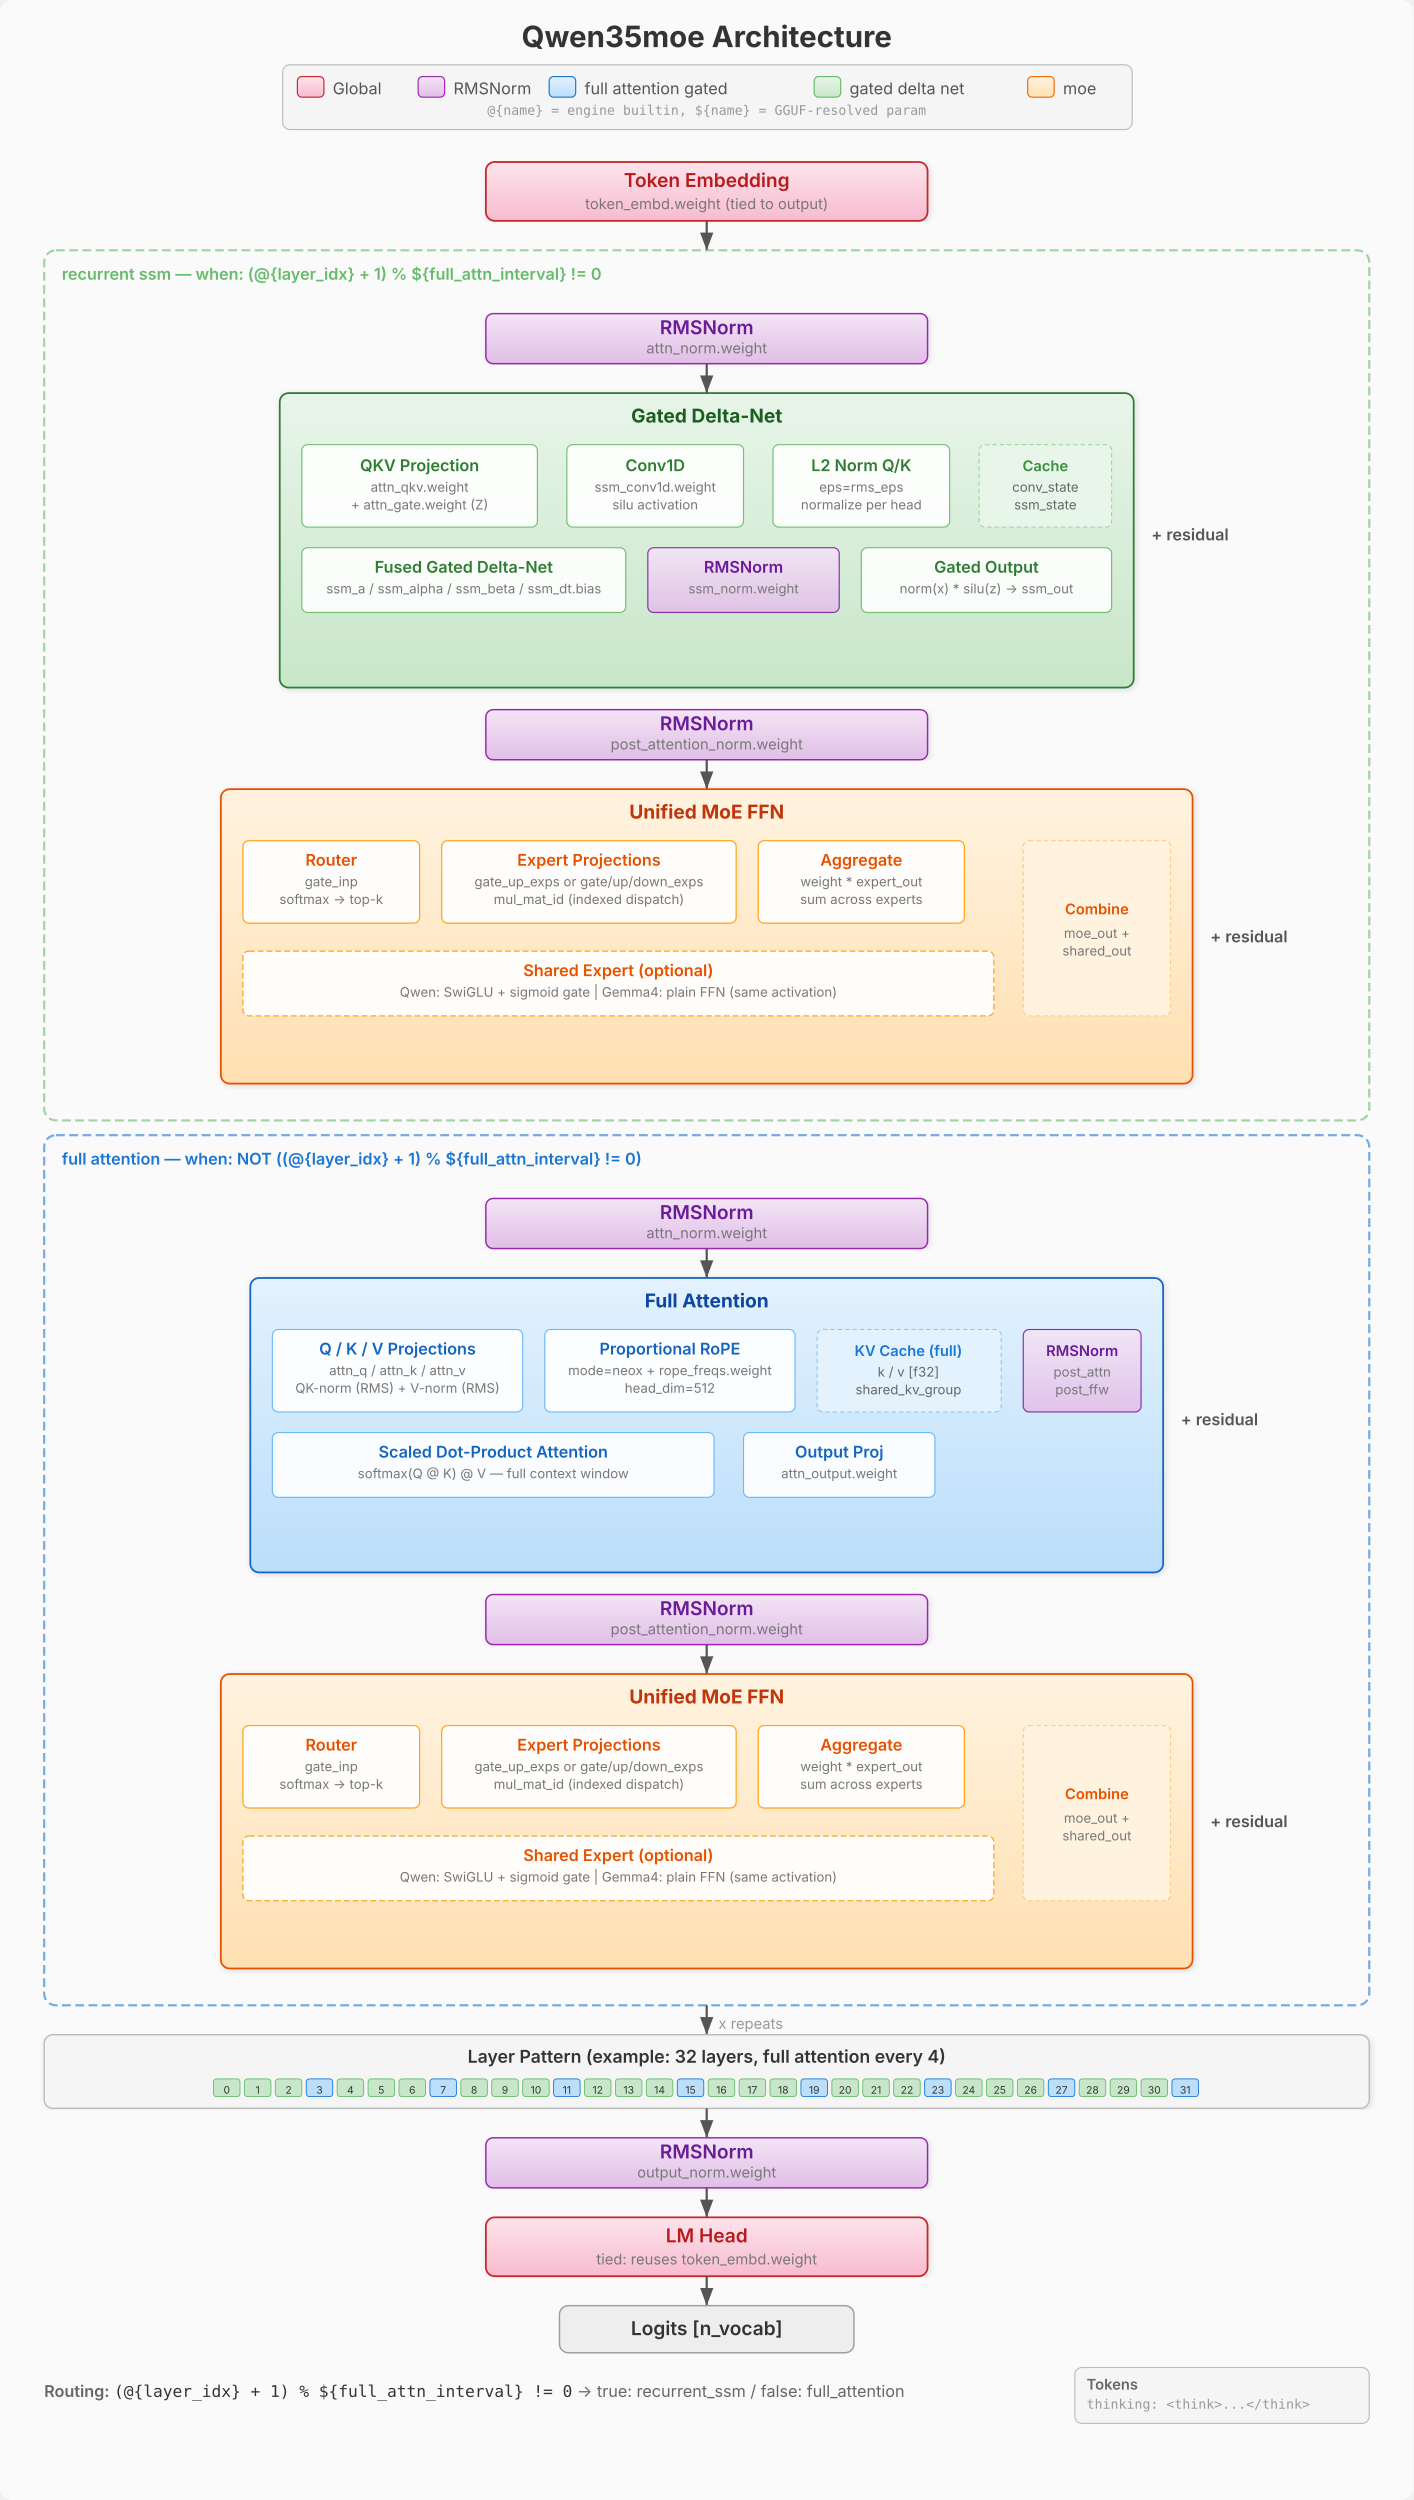
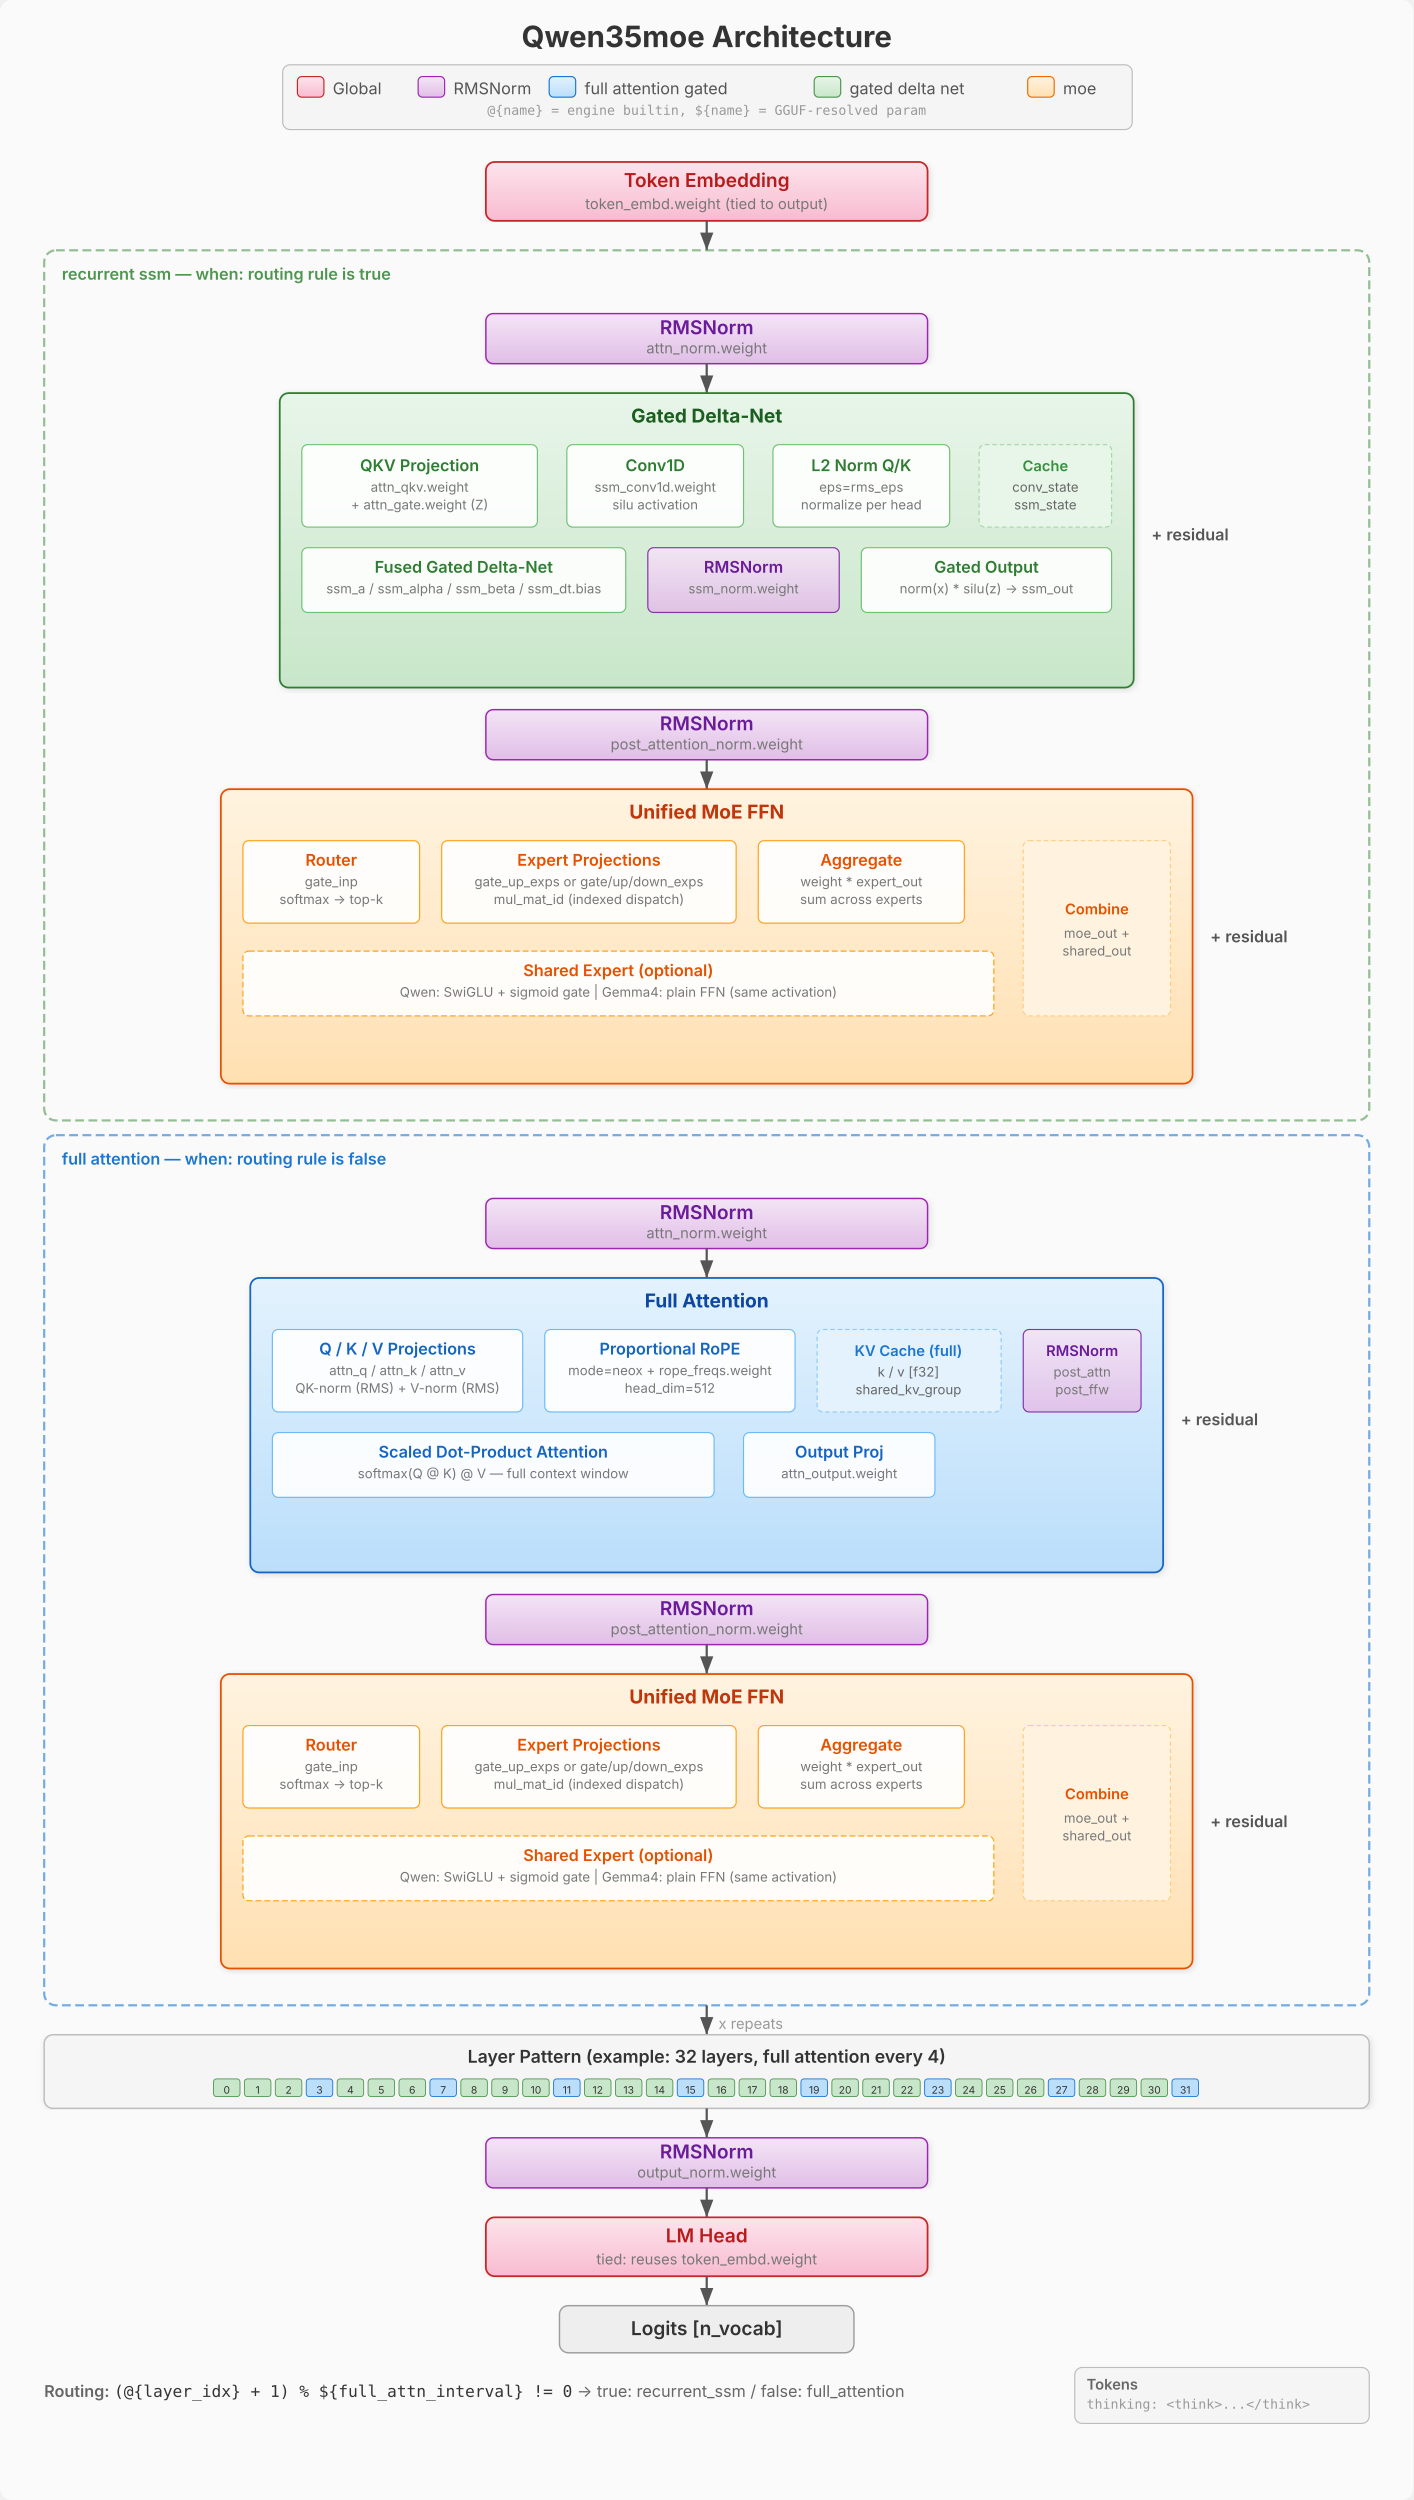
<svg xmlns="http://www.w3.org/2000/svg" viewBox="0 0 960 1698" font-family="system-ui, -apple-system, sans-serif" font-size="13">
  <defs>
    <marker id="arrow" markerWidth="8" markerHeight="6" refX="8" refY="3" orient="auto">
      <path d="M0,0 L8,3 L0,6" fill="#555555" />
    </marker>
    <linearGradient id="ssmGrad" x1="0" y1="0" x2="0" y2="1">
      <stop offset="0%" stop-color="#e8f5e9" />
      <stop offset="100%" stop-color="#c8e6c9" />
    </linearGradient>
    <linearGradient id="attnGrad" x1="0" y1="0" x2="0" y2="1">
      <stop offset="0%" stop-color="#e3f2fd" />
      <stop offset="100%" stop-color="#bbdefb" />
    </linearGradient>
    <linearGradient id="swaGrad" x1="0" y1="0" x2="0" y2="1">
      <stop offset="0%" stop-color="#e8f5e9" />
      <stop offset="100%" stop-color="#c8e6c9" />
    </linearGradient>
    <linearGradient id="ffnGrad" x1="0" y1="0" x2="0" y2="1">
      <stop offset="0%" stop-color="#fff3e0" />
      <stop offset="100%" stop-color="#ffe0b2" />
    </linearGradient>
    <linearGradient id="normGrad" x1="0" y1="0" x2="0" y2="1">
      <stop offset="0%" stop-color="#f3e5f5" />
      <stop offset="100%" stop-color="#e1bee7" />
    </linearGradient>
    <linearGradient id="globalGrad" x1="0" y1="0" x2="0" y2="1">
      <stop offset="0%" stop-color="#fce4ec" />
      <stop offset="100%" stop-color="#f8bbd0" />
    </linearGradient>
    <filter id="shadow" x="-2%" y="-2%" width="104%" height="104%">
      <feDropShadow dx="1" dy="1" stdDeviation="2" flood-opacity="0.12" />
    </filter>
    <g id="block_full_attention">
      <g>
        <rect width="620" height="200" rx="6" fill="url(#attnGrad)" stroke="#1565c0" stroke-width="1.2" filter="url(#shadow)" />
        <text x="310" y="20" text-anchor="middle" font-weight="700" font-size="13" fill="#0d47a1">Full Attention</text>
        <g transform="translate(15, 35)">
          <rect width="170" height="56" rx="4" fill="#fff" stroke="#64b5f6" stroke-width="0.8" opacity="0.9" />
          <text x="85" y="17" text-anchor="middle" font-size="11" font-weight="600" fill="#1565c0">Q / K / V Projections</text>
          <text x="85" y="31" text-anchor="middle" font-size="9" fill="#777">attn_q / attn_k / attn_v</text>
          <text x="85" y="43" text-anchor="middle" font-size="9" fill="#777">QK-norm (RMS) + V-norm (RMS)</text>
        </g>
        <g transform="translate(200, 35)">
          <rect width="170" height="56" rx="4" fill="#fff" stroke="#64b5f6" stroke-width="0.8" opacity="0.9" />
          <text x="85" y="17" text-anchor="middle" font-size="11" font-weight="600" fill="#1565c0">Proportional RoPE</text>
          <text x="85" y="31" text-anchor="middle" font-size="9" fill="#777">mode=neox + rope_freqs.weight</text>
          <text x="85" y="43" text-anchor="middle" font-size="9" fill="#777">head_dim=512</text>
        </g>
        <g transform="translate(15, 105)">
          <rect width="300" height="44" rx="4" fill="#fff" stroke="#64b5f6" stroke-width="0.8" opacity="0.9" />
          <text x="150" y="17" text-anchor="middle" font-size="11" font-weight="600" fill="#1565c0">Scaled Dot-Product Attention</text>
          <text x="150" y="31" text-anchor="middle" font-size="9" fill="#777">softmax(Q @ K) @ V — full context window</text>
        </g>
        <g transform="translate(335, 105)">
          <rect width="130" height="44" rx="4" fill="#fff" stroke="#64b5f6" stroke-width="0.8" opacity="0.9" />
          <text x="65" y="17" text-anchor="middle" font-size="11" font-weight="600" fill="#1565c0">Output Proj</text>
          <text x="65" y="31" text-anchor="middle" font-size="9" fill="#777">attn_output.weight</text>
        </g>
        <g transform="translate(385, 35)">
          <rect width="125" height="56" rx="4" fill="#e3f2fd" stroke="#90caf9" stroke-width="0.8" stroke-dasharray="3,2" />
          <text x="62" y="18" text-anchor="middle" font-size="10" font-weight="600" fill="#1976d2">KV Cache (full)</text>
          <text x="62" y="32" text-anchor="middle" font-size="9" fill="#666">k / v [f32]</text>
          <text x="62" y="44" text-anchor="middle" font-size="9" fill="#666">shared_kv_group</text>
        </g>
        <g transform="translate(525, 35)">
          <rect width="80" height="56" rx="4" fill="url(#normGrad)" stroke="#7b1fa2" stroke-width="0.8" opacity="0.9" />
          <text x="40" y="18" text-anchor="middle" font-size="10" font-weight="600" fill="#6a1b9a">RMSNorm</text>
          <text x="40" y="32" text-anchor="middle" font-size="9" fill="#777">post_attn</text>
          <text x="40" y="44" text-anchor="middle" font-size="9" fill="#777">post_ffw</text>
        </g>
      </g>
    </g>
    <g id="block_recurrent_ssm">
      <g>
        <rect width="580" height="200" rx="6" fill="url(#ssmGrad)" stroke="#2e7d32" stroke-width="1.2" filter="url(#shadow)" />
        <text x="290" y="20" text-anchor="middle" font-weight="700" font-size="13" fill="#1b5e20">Gated Delta-Net</text>
        <g transform="translate(15, 35)">
          <rect width="160" height="56" rx="4" fill="#fff" stroke="#66bb6a" stroke-width="0.8" opacity="0.9" />
          <text x="80" y="18" text-anchor="middle" font-size="11" font-weight="600" fill="#2e7d32">QKV Projection</text>
          <text x="80" y="32" text-anchor="middle" font-size="9" fill="#777">attn_qkv.weight</text>
          <text x="80" y="44" text-anchor="middle" font-size="9" fill="#777">+ attn_gate.weight (Z)</text>
        </g>
        <g transform="translate(195, 35)">
          <rect width="120" height="56" rx="4" fill="#fff" stroke="#66bb6a" stroke-width="0.8" opacity="0.9" />
          <text x="60" y="18" text-anchor="middle" font-size="11" font-weight="600" fill="#2e7d32">Conv1D</text>
          <text x="60" y="32" text-anchor="middle" font-size="9" fill="#777">ssm_conv1d.weight</text>
          <text x="60" y="44" text-anchor="middle" font-size="9" fill="#777">silu activation</text>
        </g>
        <g transform="translate(335, 35)">
          <rect width="120" height="56" rx="4" fill="#fff" stroke="#66bb6a" stroke-width="0.8" opacity="0.9" />
          <text x="60" y="18" text-anchor="middle" font-size="11" font-weight="600" fill="#2e7d32">L2 Norm Q/K</text>
          <text x="60" y="32" text-anchor="middle" font-size="9" fill="#777">eps=rms_eps</text>
          <text x="60" y="44" text-anchor="middle" font-size="9" fill="#777">normalize per head</text>
        </g>
        <g transform="translate(15, 105)">
          <rect width="220" height="44" rx="4" fill="#fff" stroke="#66bb6a" stroke-width="0.8" opacity="0.9" />
          <text x="110" y="17" text-anchor="middle" font-size="11" font-weight="600" fill="#2e7d32">Fused Gated Delta-Net</text>
          <text x="110" y="31" text-anchor="middle" font-size="9" fill="#777">ssm_a / ssm_alpha / ssm_beta / ssm_dt.bias</text>
        </g>
        <g transform="translate(250, 105)">
          <rect width="130" height="44" rx="4" fill="url(#normGrad)" stroke="#7b1fa2" stroke-width="0.8" opacity="0.9" />
          <text x="65" y="17" text-anchor="middle" font-size="11" font-weight="600" fill="#6a1b9a">RMSNorm</text>
          <text x="65" y="31" text-anchor="middle" font-size="9" fill="#777">ssm_norm.weight</text>
        </g>
        <g transform="translate(395, 105)">
          <rect width="170" height="44" rx="4" fill="#fff" stroke="#66bb6a" stroke-width="0.8" opacity="0.9" />
          <text x="85" y="17" text-anchor="middle" font-size="11" font-weight="600" fill="#2e7d32">Gated Output</text>
          <text x="85" y="31" text-anchor="middle" font-size="9" fill="#777">norm(x) * silu(z) -&gt; ssm_out</text>
        </g>
        <g transform="translate(475, 35)">
          <rect width="90" height="56" rx="4" fill="#e8f5e9" stroke="#a5d6a7" stroke-width="0.8" stroke-dasharray="3,2" />
          <text x="45" y="18" text-anchor="middle" font-size="10" font-weight="600" fill="#388e3c">Cache</text>
          <text x="45" y="32" text-anchor="middle" font-size="9" fill="#666">conv_state</text>
          <text x="45" y="44" text-anchor="middle" font-size="9" fill="#666">ssm_state</text>
        </g>
      </g>
    </g>
    <g id="block_moe">
      <g>
        <rect width="660" height="200" rx="6" fill="url(#ffnGrad)" stroke="#e65100" stroke-width="1.2" filter="url(#shadow)" />
        <text x="330" y="20" text-anchor="middle" font-weight="700" font-size="13" fill="#bf360c">Unified MoE FFN</text>
        <g transform="translate(15, 35)">
          <rect width="120" height="56" rx="4" fill="#fff" stroke="#ff9800" stroke-width="0.8" opacity="0.9" />
          <text x="60" y="17" text-anchor="middle" font-size="11" font-weight="600" fill="#e65100">Router</text>
          <text x="60" y="31" text-anchor="middle" font-size="9" fill="#777">gate_inp</text>
          <text x="60" y="43" text-anchor="middle" font-size="9" fill="#777">softmax -&gt; top-k</text>
        </g>
        <g transform="translate(150, 35)">
          <rect width="200" height="56" rx="4" fill="#fff" stroke="#ff9800" stroke-width="0.8" opacity="0.9" />
          <text x="100" y="17" text-anchor="middle" font-size="11" font-weight="600" fill="#e65100">Expert Projections</text>
          <text x="100" y="31" text-anchor="middle" font-size="9" fill="#777">gate_up_exps or gate/up/down_exps</text>
          <text x="100" y="43" text-anchor="middle" font-size="9" fill="#777">mul_mat_id (indexed dispatch)</text>
        </g>
        <g transform="translate(365, 35)">
          <rect width="140" height="56" rx="4" fill="#fff" stroke="#ff9800" stroke-width="0.8" opacity="0.9" />
          <text x="70" y="17" text-anchor="middle" font-size="11" font-weight="600" fill="#e65100">Aggregate</text>
          <text x="70" y="31" text-anchor="middle" font-size="9" fill="#777">weight * expert_out</text>
          <text x="70" y="43" text-anchor="middle" font-size="9" fill="#777">sum across experts</text>
        </g>
        <g transform="translate(15, 110)">
          <rect width="510" height="44" rx="4" fill="#fff" stroke="#ff9800" stroke-width="0.8" opacity="0.9" stroke-dasharray="4,2" />
          <text x="255" y="17" text-anchor="middle" font-size="11" font-weight="600" fill="#e65100">Shared Expert (optional)</text>
          <text x="255" y="31" text-anchor="middle" font-size="9" fill="#777">Qwen: SwiGLU + sigmoid gate | Gemma4: plain FFN (same activation)</text>
        </g>
        <g transform="translate(545, 35)">
          <rect width="100" height="119" rx="4" fill="#fff3e0" stroke="#ffcc80" stroke-width="0.8" stroke-dasharray="3,2" />
          <text x="50" y="50" text-anchor="middle" font-size="10" font-weight="600" fill="#e65100">Combine</text>
          <text x="50" y="66" text-anchor="middle" font-size="9" fill="#777">moe_out +</text>
          <text x="50" y="78" text-anchor="middle" font-size="9" fill="#777">shared_out</text>
        </g>
      </g>
    </g>
  </defs>
  <rect width="960" height="1698" fill="#fafafa" rx="8" />
  <text x="480" y="32" text-anchor="middle" font-size="20" font-weight="bold" fill="#333333">Qwen35moe Architecture</text>
  <rect x="192" y="44" width="577" height="44" rx="5" fill="#f5f5f5" stroke="#bdbdbd" stroke-width="0.8" />
  <g transform="translate(202, 52)">
    <rect x="0" width="18" height="14" rx="3" fill="url(#globalGrad)" stroke="#C62828" stroke-width="0.8" />
    <text x="24" y="12" font-size="11" fill="#555555">Global</text>
    <rect x="82" width="18" height="14" rx="3" fill="url(#normGrad)" stroke="#9C27B0" stroke-width="0.8" />
    <text x="106" y="12" font-size="11" fill="#555555">RMSNorm</text>
    <rect x="171" width="18" height="14" rx="3" fill="url(#attnGrad)" stroke="#1976D2" stroke-width="0.8" />
    <text x="195" y="12" font-size="11" fill="#555555">full attention gated</text>
-     <rect x="351" width="18" height="14" rx="3" fill="url(#ssmGrad)" stroke="#66BB6A" stroke-width="0.8" />
+     <rect x="351" width="18" height="14" rx="3" fill="url(#ssmGrad)" stroke="#4E9650" stroke-width="0.8" />
    <text x="375" y="12" font-size="11" fill="#555555">gated delta net</text>
    <rect x="496" width="18" height="14" rx="3" fill="url(#ffnGrad)" stroke="#EF6C00" stroke-width="0.8" />
    <text x="520" y="12" font-size="11" fill="#555555">moe</text>
  </g>
  <text x="480" y="78" text-anchor="middle" font-size="9" fill="#999999" font-family="monospace">@{name} = engine builtin, ${name} = GGUF-resolved param</text>
  <g transform="translate(330, 110)">
    <rect width="300" height="40" rx="6" fill="url(#globalGrad)" stroke="#C62828" stroke-width="1.2" filter="url(#shadow)" />
    <text x="150" y="17" text-anchor="middle" font-weight="600" fill="#b71c1c">Token Embedding</text>
    <text x="150" y="32" text-anchor="middle" font-size="10" fill="#777777">token_embd.weight (tied to output)</text>
  </g>
  <line x1="480" y1="150" x2="480" y2="170" stroke="#555555" stroke-width="1.5" marker-end="url(#arrow)" />
-   <rect x="30" y="170" width="900" height="591" rx="8" fill="none" stroke="#66BB6A" stroke-width="1.5" stroke-dasharray="6,3" opacity="0.6" />
-   <text x="42" y="190" font-size="11" font-weight="600" fill="#66BB6A">recurrent ssm — when: (@{layer_idx} + 1) % ${full_attn_interval} != 0</text>
+   <rect x="30" y="170" width="900" height="591" rx="8" fill="none" stroke="#4E9650" stroke-width="1.5" stroke-dasharray="6,3" opacity="0.6" />
+   <text x="42" y="190" font-size="11" font-weight="600" fill="#4E9650">recurrent ssm — when: routing rule is true</text>
  <g transform="translate(330, 213)">
    <rect width="300" height="34" rx="5" fill="url(#normGrad)" stroke="#9C27B0" stroke-width="1" filter="url(#shadow)" />
    <text x="150" y="14" text-anchor="middle" font-weight="600" fill="#6a1b9a">RMSNorm</text>
    <text x="150" y="27" text-anchor="middle" font-size="10" fill="#777777">attn_norm.weight</text>
  </g>
  <line x1="480" y1="247" x2="480" y2="267" stroke="#555555" stroke-width="1.5" marker-end="url(#arrow)" />
  <use href="#block_recurrent_ssm" transform="translate(190, 267)" />
  <text x="782" y="367" font-size="11" fill="#555555" font-weight="600">+ residual</text>
  <g transform="translate(330, 482)">
    <rect width="300" height="34" rx="5" fill="url(#normGrad)" stroke="#9C27B0" stroke-width="1" filter="url(#shadow)" />
    <text x="150" y="14" text-anchor="middle" font-weight="600" fill="#6a1b9a">RMSNorm</text>
    <text x="150" y="27" text-anchor="middle" font-size="10" fill="#777777">post_attention_norm.weight</text>
  </g>
  <line x1="480" y1="516" x2="480" y2="536" stroke="#555555" stroke-width="1.5" marker-end="url(#arrow)" />
  <use href="#block_moe" transform="translate(150, 536)" />
  <text x="822" y="640" font-size="11" fill="#555555" font-weight="600">+ residual</text>
  <rect x="30" y="771" width="900" height="591" rx="8" fill="none" stroke="#1976D2" stroke-width="1.5" stroke-dasharray="6,3" opacity="0.6" />
-   <text x="42" y="791" font-size="11" font-weight="600" fill="#1976D2">full attention — when: NOT ((@{layer_idx} + 1) % ${full_attn_interval} != 0)</text>
+   <text x="42" y="791" font-size="11" font-weight="600" fill="#1976D2">full attention — when: routing rule is false</text>
  <g transform="translate(330, 814)">
    <rect width="300" height="34" rx="5" fill="url(#normGrad)" stroke="#9C27B0" stroke-width="1" filter="url(#shadow)" />
    <text x="150" y="14" text-anchor="middle" font-weight="600" fill="#6a1b9a">RMSNorm</text>
    <text x="150" y="27" text-anchor="middle" font-size="10" fill="#777777">attn_norm.weight</text>
  </g>
  <line x1="480" y1="848" x2="480" y2="868" stroke="#555555" stroke-width="1.5" marker-end="url(#arrow)" />
  <use href="#block_full_attention" transform="translate(170, 868)" />
  <text x="802" y="968" font-size="11" fill="#555555" font-weight="600">+ residual</text>
  <g transform="translate(330, 1083)">
    <rect width="300" height="34" rx="5" fill="url(#normGrad)" stroke="#9C27B0" stroke-width="1" filter="url(#shadow)" />
    <text x="150" y="14" text-anchor="middle" font-weight="600" fill="#6a1b9a">RMSNorm</text>
    <text x="150" y="27" text-anchor="middle" font-size="10" fill="#777777">post_attention_norm.weight</text>
  </g>
  <line x1="480" y1="1117" x2="480" y2="1137" stroke="#555555" stroke-width="1.5" marker-end="url(#arrow)" />
  <use href="#block_moe" transform="translate(150, 1137)" />
  <text x="822" y="1241" font-size="11" fill="#555555" font-weight="600">+ residual</text>
  <line x1="480" y1="1362" x2="480" y2="1382" stroke="#555555" stroke-width="1.5" marker-end="url(#arrow)" />
  <text x="488" y="1378" font-size="10" fill="#999999">x repeats</text>
  <g transform="translate(30, 1382)">
    <rect width="900" height="50" rx="6" fill="#f5f5f5" stroke="#bdbdbd" stroke-width="1" filter="url(#shadow)" />
    <text x="450" y="19" text-anchor="middle" font-size="12" font-weight="600" fill="#333333">Layer Pattern (example: 32 layers, full attention every 4)</text>
    <g transform="translate(115, 30)">
-       <rect x="0" width="18" height="12" rx="2" fill="#c8e6c9" stroke="#66BB6A" stroke-width="0.6" />
+       <rect x="0" width="18" height="12" rx="2" fill="#c8e6c9" stroke="#4E9650" stroke-width="0.6" />
      <text x="9" y="10" text-anchor="middle" font-size="7" fill="#333333">0</text>
-       <rect x="21" width="18" height="12" rx="2" fill="#c8e6c9" stroke="#66BB6A" stroke-width="0.6" />
+       <rect x="21" width="18" height="12" rx="2" fill="#c8e6c9" stroke="#4E9650" stroke-width="0.6" />
      <text x="30" y="10" text-anchor="middle" font-size="7" fill="#333333">1</text>
-       <rect x="42" width="18" height="12" rx="2" fill="#c8e6c9" stroke="#66BB6A" stroke-width="0.6" />
+       <rect x="42" width="18" height="12" rx="2" fill="#c8e6c9" stroke="#4E9650" stroke-width="0.6" />
      <text x="51" y="10" text-anchor="middle" font-size="7" fill="#333333">2</text>
      <rect x="63" width="18" height="12" rx="2" fill="#bbdefb" stroke="#1976D2" stroke-width="0.6" />
      <text x="72" y="10" text-anchor="middle" font-size="7" fill="#333333">3</text>
-       <rect x="84" width="18" height="12" rx="2" fill="#c8e6c9" stroke="#66BB6A" stroke-width="0.6" />
+       <rect x="84" width="18" height="12" rx="2" fill="#c8e6c9" stroke="#4E9650" stroke-width="0.6" />
      <text x="93" y="10" text-anchor="middle" font-size="7" fill="#333333">4</text>
-       <rect x="105" width="18" height="12" rx="2" fill="#c8e6c9" stroke="#66BB6A" stroke-width="0.6" />
+       <rect x="105" width="18" height="12" rx="2" fill="#c8e6c9" stroke="#4E9650" stroke-width="0.6" />
      <text x="114" y="10" text-anchor="middle" font-size="7" fill="#333333">5</text>
-       <rect x="126" width="18" height="12" rx="2" fill="#c8e6c9" stroke="#66BB6A" stroke-width="0.6" />
+       <rect x="126" width="18" height="12" rx="2" fill="#c8e6c9" stroke="#4E9650" stroke-width="0.6" />
      <text x="135" y="10" text-anchor="middle" font-size="7" fill="#333333">6</text>
      <rect x="147" width="18" height="12" rx="2" fill="#bbdefb" stroke="#1976D2" stroke-width="0.6" />
      <text x="156" y="10" text-anchor="middle" font-size="7" fill="#333333">7</text>
-       <rect x="168" width="18" height="12" rx="2" fill="#c8e6c9" stroke="#66BB6A" stroke-width="0.6" />
+       <rect x="168" width="18" height="12" rx="2" fill="#c8e6c9" stroke="#4E9650" stroke-width="0.6" />
      <text x="177" y="10" text-anchor="middle" font-size="7" fill="#333333">8</text>
-       <rect x="189" width="18" height="12" rx="2" fill="#c8e6c9" stroke="#66BB6A" stroke-width="0.6" />
+       <rect x="189" width="18" height="12" rx="2" fill="#c8e6c9" stroke="#4E9650" stroke-width="0.6" />
      <text x="198" y="10" text-anchor="middle" font-size="7" fill="#333333">9</text>
-       <rect x="210" width="18" height="12" rx="2" fill="#c8e6c9" stroke="#66BB6A" stroke-width="0.6" />
+       <rect x="210" width="18" height="12" rx="2" fill="#c8e6c9" stroke="#4E9650" stroke-width="0.6" />
      <text x="219" y="10" text-anchor="middle" font-size="7" fill="#333333">10</text>
      <rect x="231" width="18" height="12" rx="2" fill="#bbdefb" stroke="#1976D2" stroke-width="0.6" />
      <text x="240" y="10" text-anchor="middle" font-size="7" fill="#333333">11</text>
-       <rect x="252" width="18" height="12" rx="2" fill="#c8e6c9" stroke="#66BB6A" stroke-width="0.6" />
+       <rect x="252" width="18" height="12" rx="2" fill="#c8e6c9" stroke="#4E9650" stroke-width="0.6" />
      <text x="261" y="10" text-anchor="middle" font-size="7" fill="#333333">12</text>
-       <rect x="273" width="18" height="12" rx="2" fill="#c8e6c9" stroke="#66BB6A" stroke-width="0.6" />
+       <rect x="273" width="18" height="12" rx="2" fill="#c8e6c9" stroke="#4E9650" stroke-width="0.6" />
      <text x="282" y="10" text-anchor="middle" font-size="7" fill="#333333">13</text>
-       <rect x="294" width="18" height="12" rx="2" fill="#c8e6c9" stroke="#66BB6A" stroke-width="0.6" />
+       <rect x="294" width="18" height="12" rx="2" fill="#c8e6c9" stroke="#4E9650" stroke-width="0.6" />
      <text x="303" y="10" text-anchor="middle" font-size="7" fill="#333333">14</text>
      <rect x="315" width="18" height="12" rx="2" fill="#bbdefb" stroke="#1976D2" stroke-width="0.6" />
      <text x="324" y="10" text-anchor="middle" font-size="7" fill="#333333">15</text>
-       <rect x="336" width="18" height="12" rx="2" fill="#c8e6c9" stroke="#66BB6A" stroke-width="0.6" />
+       <rect x="336" width="18" height="12" rx="2" fill="#c8e6c9" stroke="#4E9650" stroke-width="0.6" />
      <text x="345" y="10" text-anchor="middle" font-size="7" fill="#333333">16</text>
-       <rect x="357" width="18" height="12" rx="2" fill="#c8e6c9" stroke="#66BB6A" stroke-width="0.6" />
+       <rect x="357" width="18" height="12" rx="2" fill="#c8e6c9" stroke="#4E9650" stroke-width="0.6" />
      <text x="366" y="10" text-anchor="middle" font-size="7" fill="#333333">17</text>
-       <rect x="378" width="18" height="12" rx="2" fill="#c8e6c9" stroke="#66BB6A" stroke-width="0.6" />
+       <rect x="378" width="18" height="12" rx="2" fill="#c8e6c9" stroke="#4E9650" stroke-width="0.6" />
      <text x="387" y="10" text-anchor="middle" font-size="7" fill="#333333">18</text>
      <rect x="399" width="18" height="12" rx="2" fill="#bbdefb" stroke="#1976D2" stroke-width="0.6" />
      <text x="408" y="10" text-anchor="middle" font-size="7" fill="#333333">19</text>
-       <rect x="420" width="18" height="12" rx="2" fill="#c8e6c9" stroke="#66BB6A" stroke-width="0.6" />
+       <rect x="420" width="18" height="12" rx="2" fill="#c8e6c9" stroke="#4E9650" stroke-width="0.6" />
      <text x="429" y="10" text-anchor="middle" font-size="7" fill="#333333">20</text>
-       <rect x="441" width="18" height="12" rx="2" fill="#c8e6c9" stroke="#66BB6A" stroke-width="0.6" />
+       <rect x="441" width="18" height="12" rx="2" fill="#c8e6c9" stroke="#4E9650" stroke-width="0.6" />
      <text x="450" y="10" text-anchor="middle" font-size="7" fill="#333333">21</text>
-       <rect x="462" width="18" height="12" rx="2" fill="#c8e6c9" stroke="#66BB6A" stroke-width="0.6" />
+       <rect x="462" width="18" height="12" rx="2" fill="#c8e6c9" stroke="#4E9650" stroke-width="0.6" />
      <text x="471" y="10" text-anchor="middle" font-size="7" fill="#333333">22</text>
      <rect x="483" width="18" height="12" rx="2" fill="#bbdefb" stroke="#1976D2" stroke-width="0.6" />
      <text x="492" y="10" text-anchor="middle" font-size="7" fill="#333333">23</text>
-       <rect x="504" width="18" height="12" rx="2" fill="#c8e6c9" stroke="#66BB6A" stroke-width="0.6" />
+       <rect x="504" width="18" height="12" rx="2" fill="#c8e6c9" stroke="#4E9650" stroke-width="0.6" />
      <text x="513" y="10" text-anchor="middle" font-size="7" fill="#333333">24</text>
-       <rect x="525" width="18" height="12" rx="2" fill="#c8e6c9" stroke="#66BB6A" stroke-width="0.6" />
+       <rect x="525" width="18" height="12" rx="2" fill="#c8e6c9" stroke="#4E9650" stroke-width="0.6" />
      <text x="534" y="10" text-anchor="middle" font-size="7" fill="#333333">25</text>
-       <rect x="546" width="18" height="12" rx="2" fill="#c8e6c9" stroke="#66BB6A" stroke-width="0.6" />
+       <rect x="546" width="18" height="12" rx="2" fill="#c8e6c9" stroke="#4E9650" stroke-width="0.6" />
      <text x="555" y="10" text-anchor="middle" font-size="7" fill="#333333">26</text>
      <rect x="567" width="18" height="12" rx="2" fill="#bbdefb" stroke="#1976D2" stroke-width="0.6" />
      <text x="576" y="10" text-anchor="middle" font-size="7" fill="#333333">27</text>
-       <rect x="588" width="18" height="12" rx="2" fill="#c8e6c9" stroke="#66BB6A" stroke-width="0.6" />
+       <rect x="588" width="18" height="12" rx="2" fill="#c8e6c9" stroke="#4E9650" stroke-width="0.6" />
      <text x="597" y="10" text-anchor="middle" font-size="7" fill="#333333">28</text>
-       <rect x="609" width="18" height="12" rx="2" fill="#c8e6c9" stroke="#66BB6A" stroke-width="0.6" />
+       <rect x="609" width="18" height="12" rx="2" fill="#c8e6c9" stroke="#4E9650" stroke-width="0.6" />
      <text x="618" y="10" text-anchor="middle" font-size="7" fill="#333333">29</text>
-       <rect x="630" width="18" height="12" rx="2" fill="#c8e6c9" stroke="#66BB6A" stroke-width="0.6" />
+       <rect x="630" width="18" height="12" rx="2" fill="#c8e6c9" stroke="#4E9650" stroke-width="0.6" />
      <text x="639" y="10" text-anchor="middle" font-size="7" fill="#333333">30</text>
      <rect x="651" width="18" height="12" rx="2" fill="#bbdefb" stroke="#1976D2" stroke-width="0.6" />
      <text x="660" y="10" text-anchor="middle" font-size="7" fill="#333333">31</text>
    </g>
  </g>
  <line x1="480" y1="1432" x2="480" y2="1452" stroke="#555555" stroke-width="1.5" marker-end="url(#arrow)" />
  <g transform="translate(330, 1452)">
    <rect width="300" height="34" rx="5" fill="url(#normGrad)" stroke="#9C27B0" stroke-width="1" filter="url(#shadow)" />
    <text x="150" y="14" text-anchor="middle" font-weight="600" fill="#6a1b9a">RMSNorm</text>
    <text x="150" y="27" text-anchor="middle" font-size="10" fill="#777777">output_norm.weight</text>
  </g>
  <line x1="480" y1="1486" x2="480" y2="1506" stroke="#555555" stroke-width="1.5" marker-end="url(#arrow)" />
  <g transform="translate(330, 1506)">
    <rect width="300" height="40" rx="6" fill="url(#globalGrad)" stroke="#C62828" stroke-width="1.2" filter="url(#shadow)" />
    <text x="150" y="17" text-anchor="middle" font-weight="600" fill="#b71c1c">LM Head</text>
    <text x="150" y="32" text-anchor="middle" font-size="10" fill="#777777">tied: reuses token_embd.weight</text>
  </g>
  <line x1="480" y1="1546" x2="480" y2="1566" stroke="#555555" stroke-width="1.5" marker-end="url(#arrow)" />
  <g transform="translate(380, 1566)">
    <rect width="200" height="32" rx="6" fill="#eeeeee" stroke="#9e9e9e" stroke-width="1" />
    <text x="100" y="20" text-anchor="middle" font-weight="600" fill="#333333">Logits [n_vocab]</text>
  </g>
  <text x="30" y="1628" font-size="11" fill="#666666">
    <tspan font-weight="600">Routing:</tspan>
    <tspan font-family="monospace" fill="#333333">(@{layer_idx} + 1) % ${full_attn_interval} != 0</tspan> -&gt; true: recurrent_ssm / false: full_attention</text>
  <rect x="730" y="1608" width="200" height="38" rx="5" fill="#f5f5f5" stroke="#bdbdbd" stroke-width="0.8" />
  <text x="738" y="1623" font-size="10" font-weight="600" fill="#666666">Tokens</text>
  <text x="738" y="1636" font-size="9" fill="#999999" font-family="monospace">thinking: &lt;think&gt;...&lt;/think&gt;</text>
</svg>
